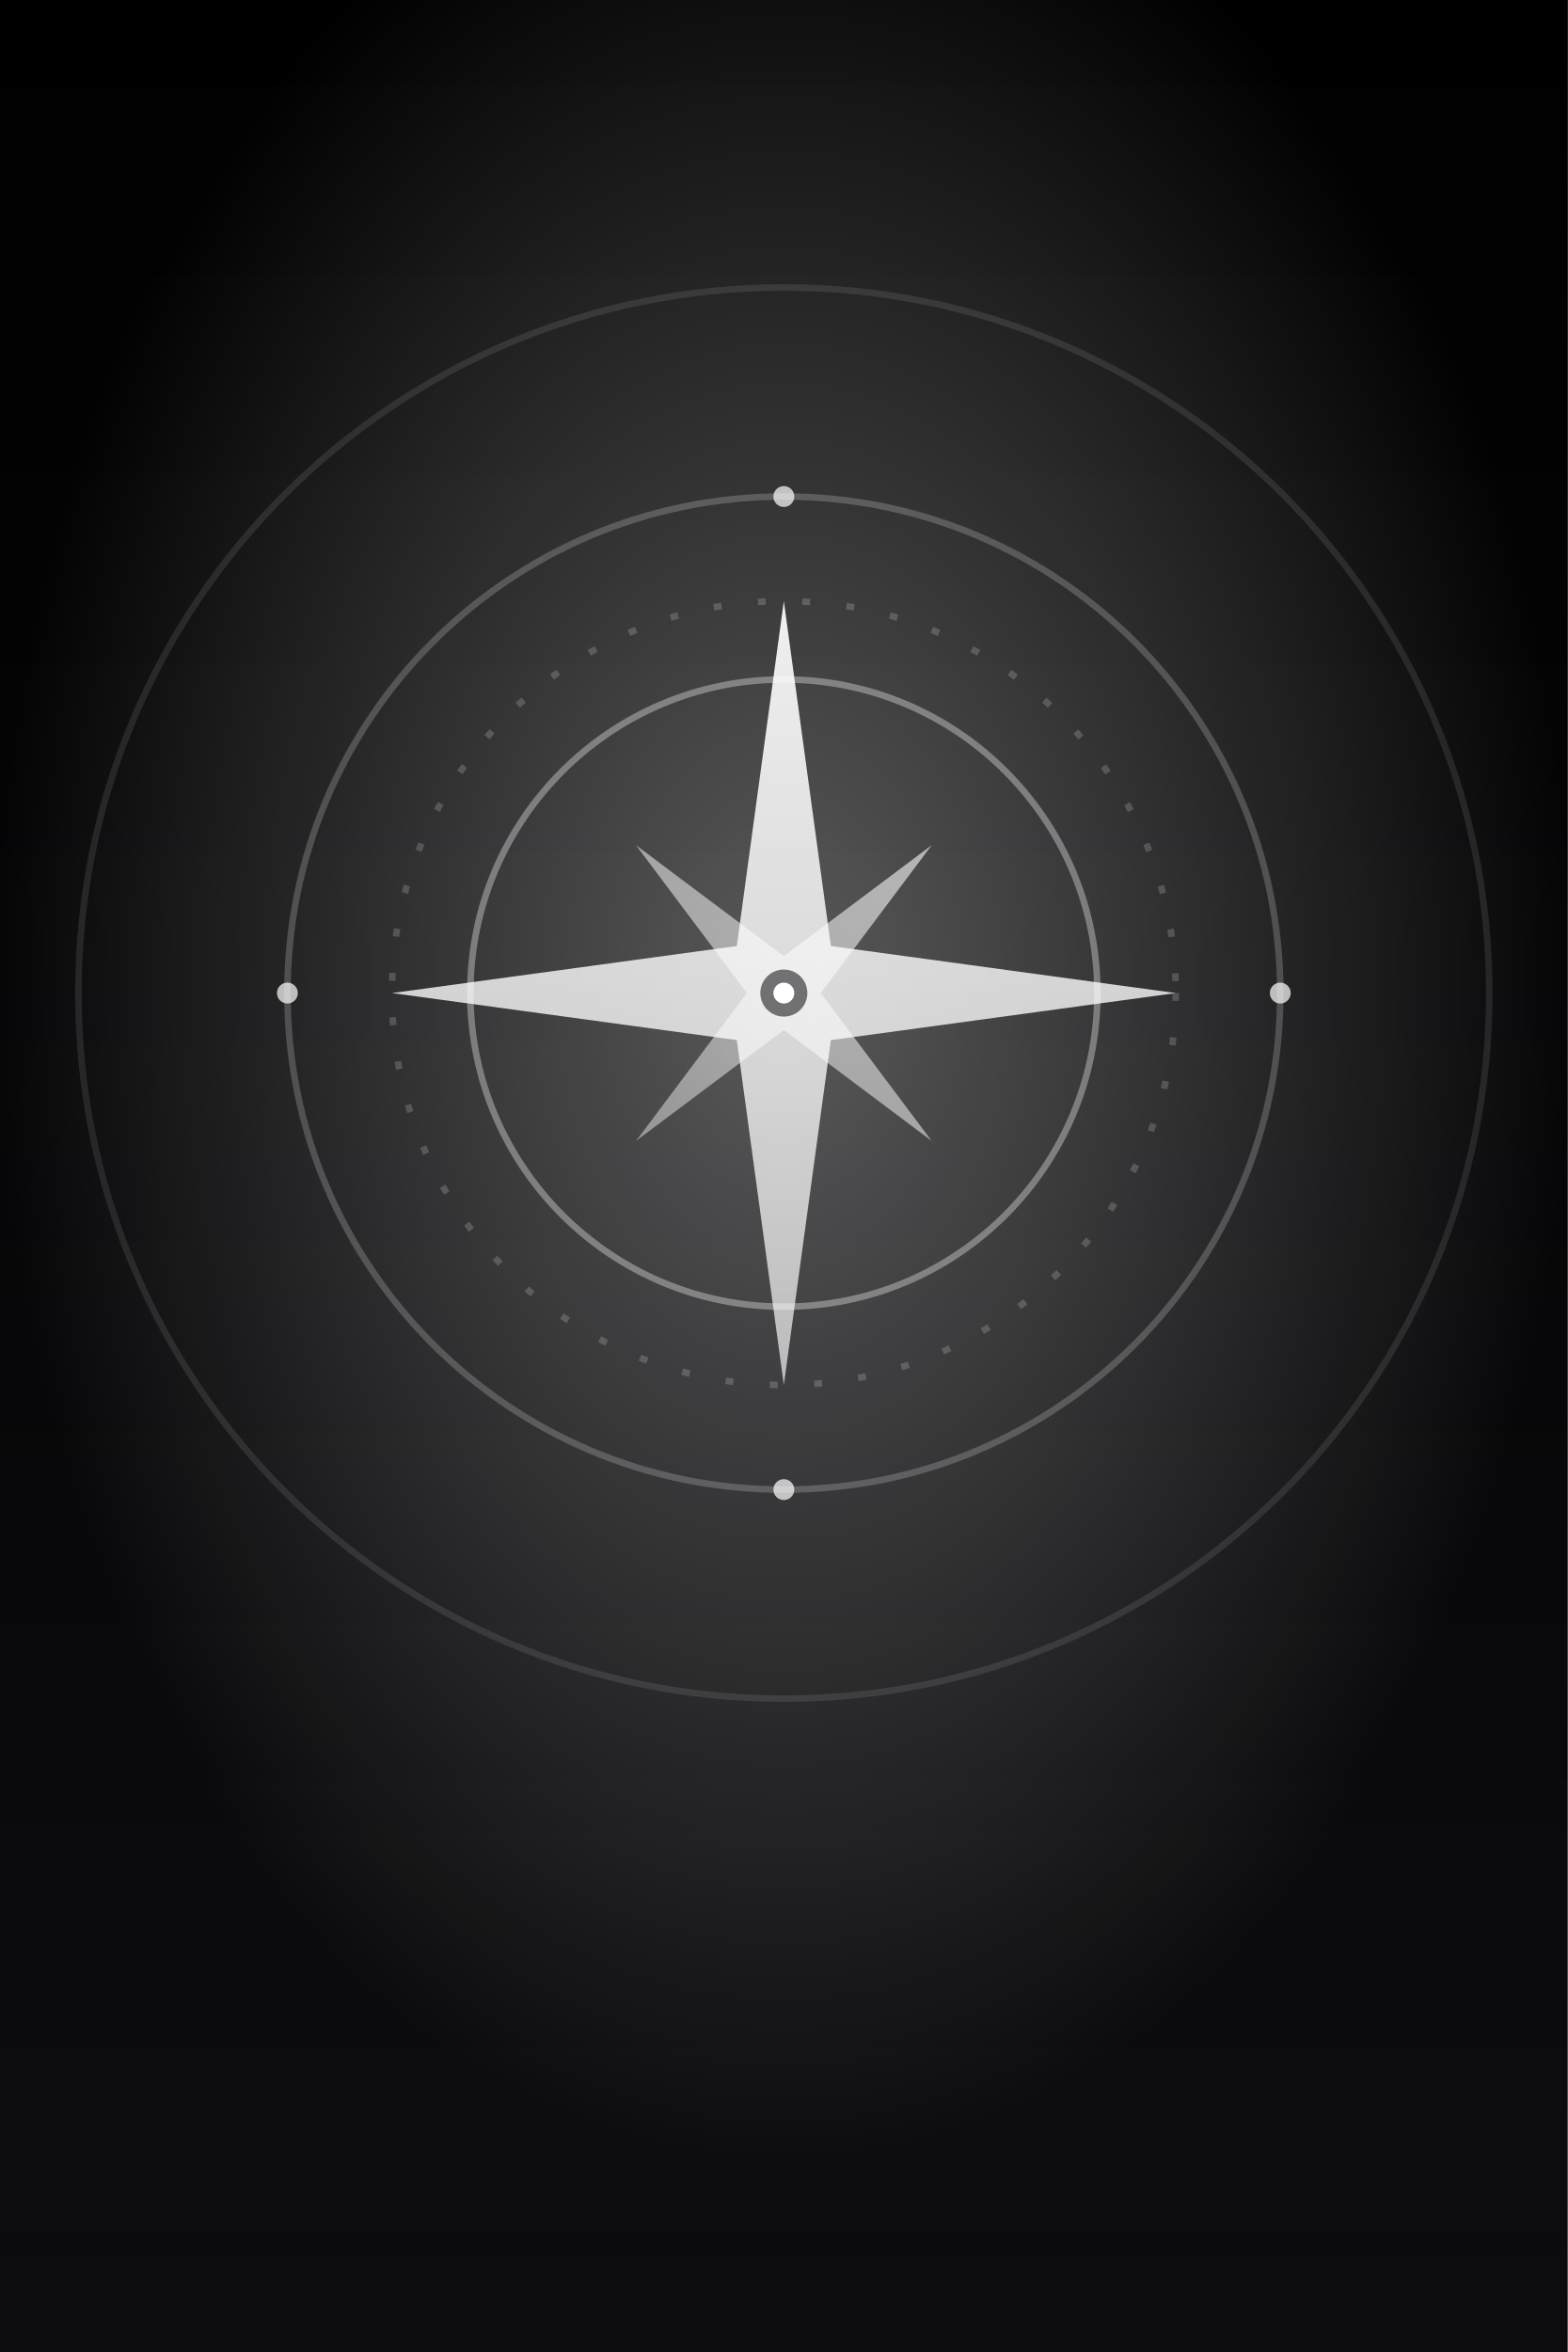
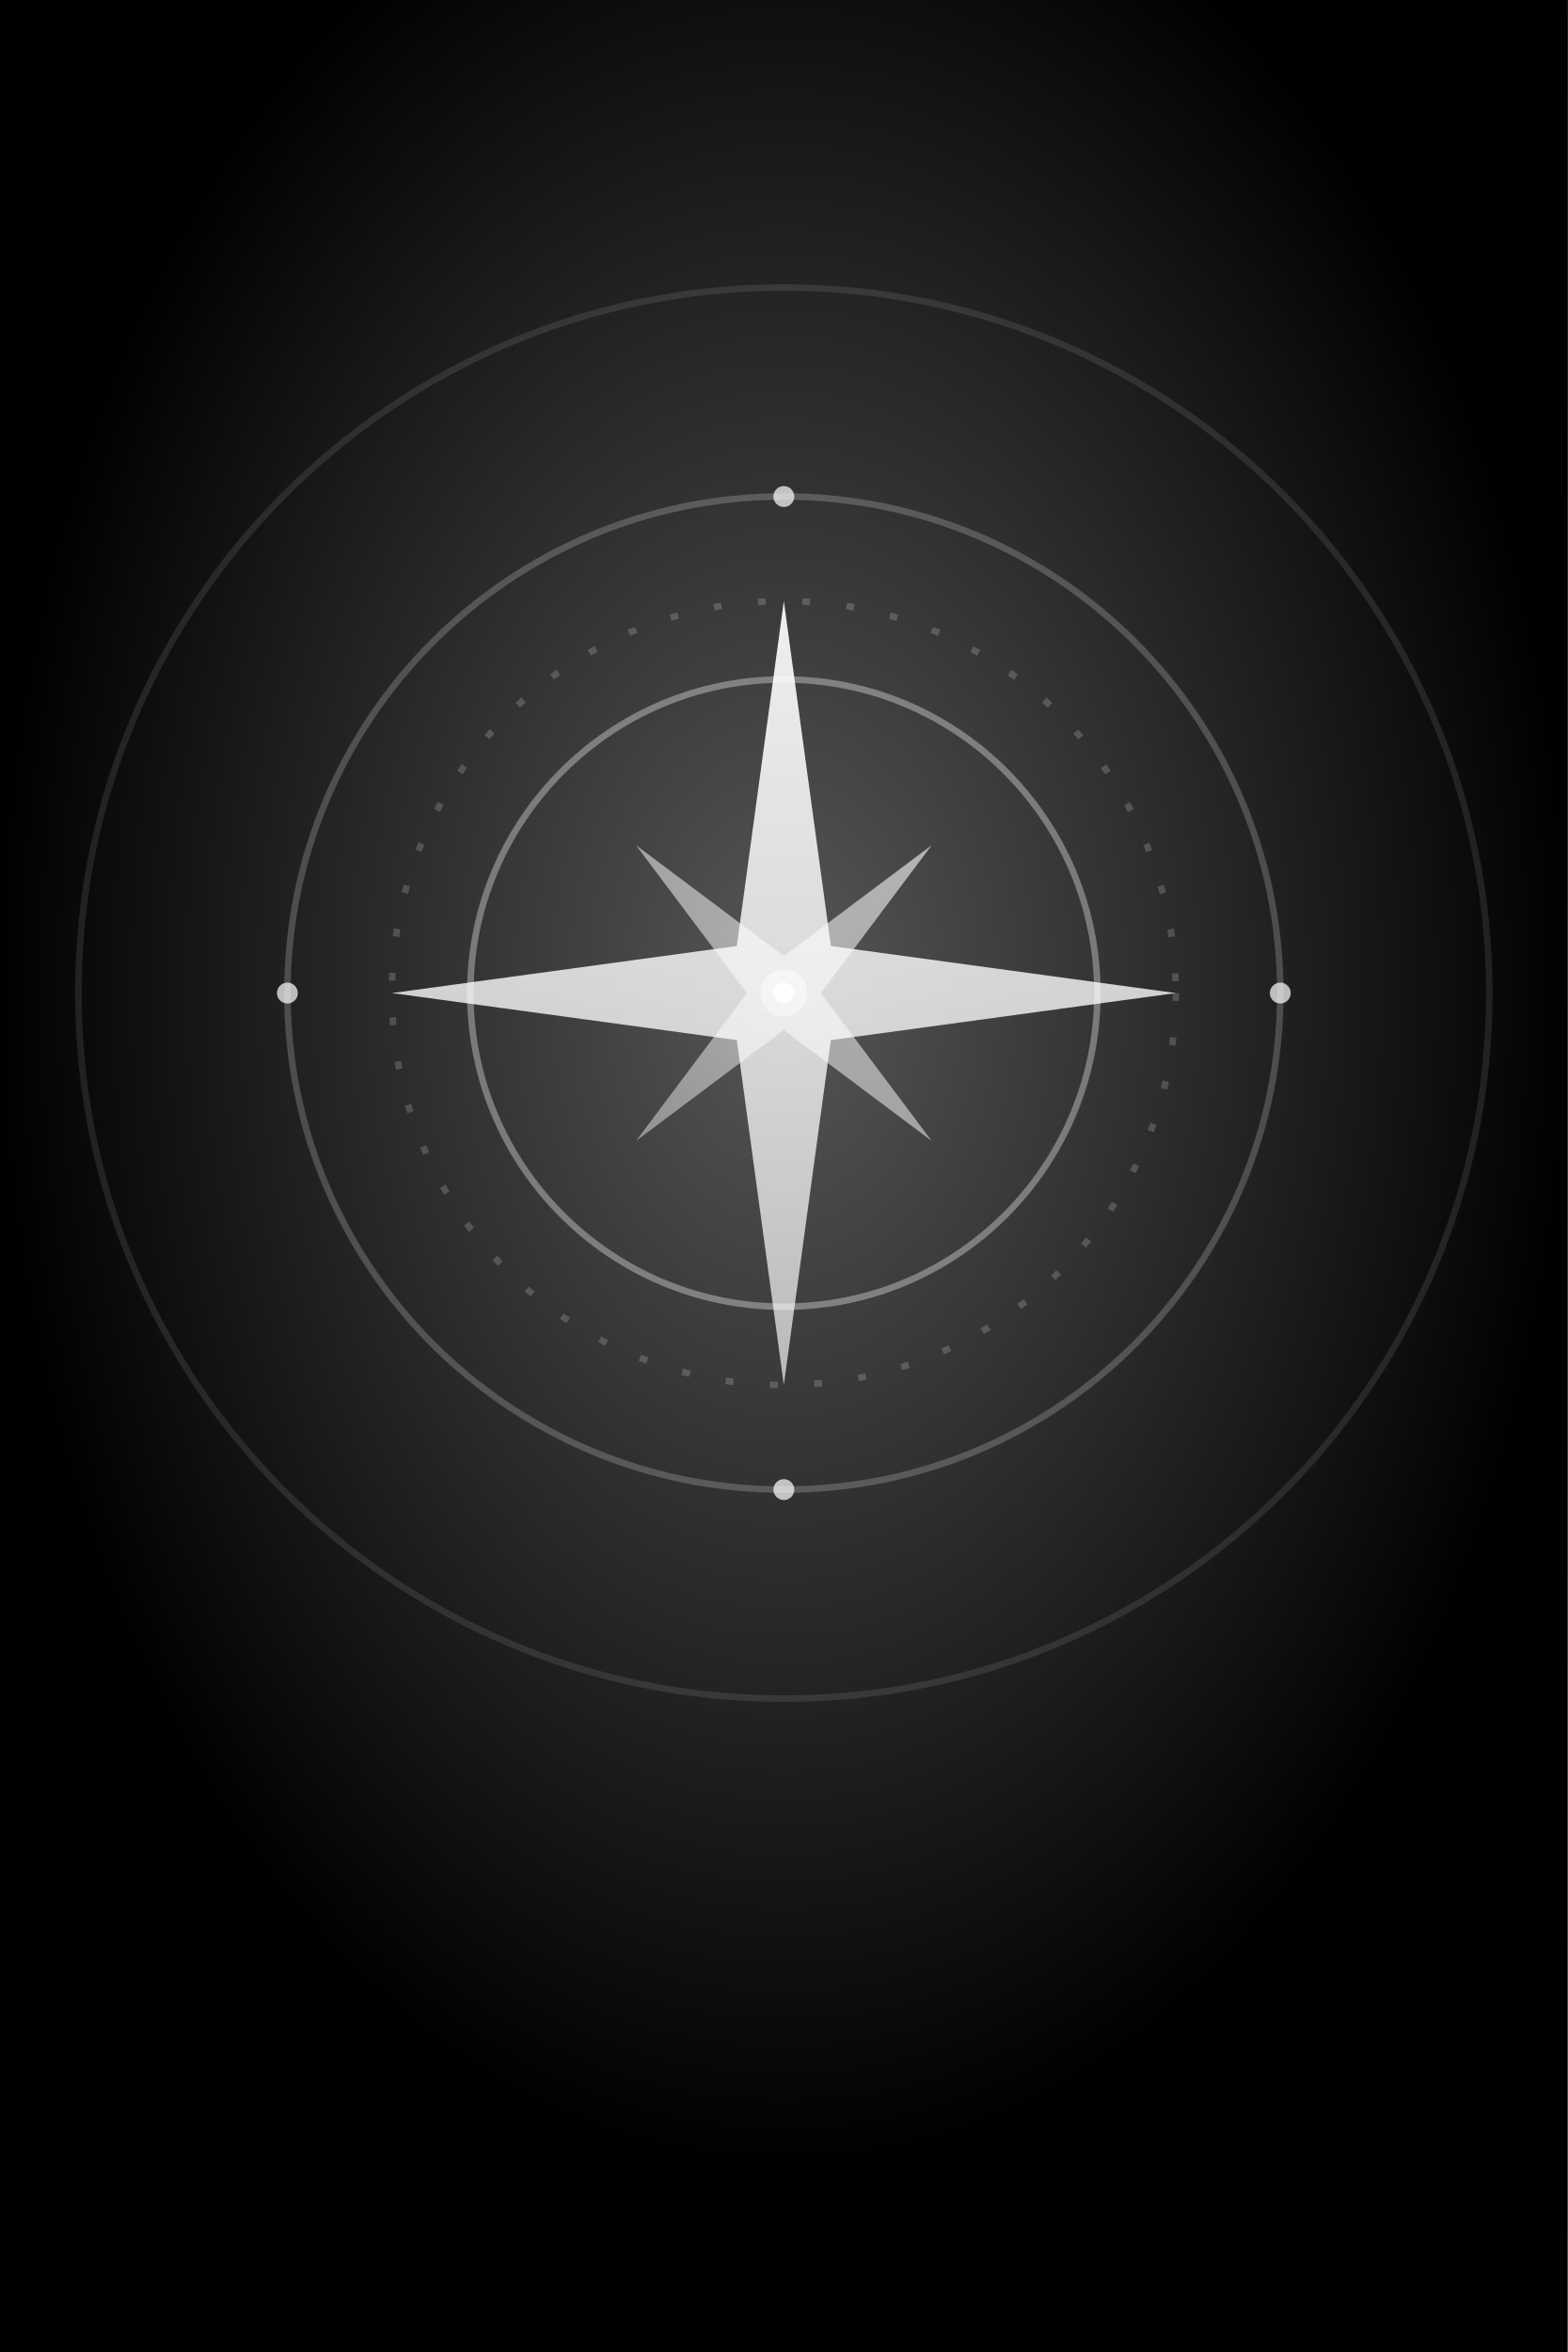
<svg xmlns="http://www.w3.org/2000/svg" viewBox="0 0 600 900">
  <defs>
    <linearGradient id="fade" x1="0" y1="0" x2="0" y2="1">
      <stop offset="0" stop-color="{{accent}}" />
      <stop offset="0.7" stop-color="{{accent}}" stop-opacity="0.28" />
-       <stop offset="1" stop-color="#0c0c0f" stop-opacity="0" />
+       <stop offset="1" stop-color="{{bg}}" stop-opacity="0" />
    </linearGradient>
+     <radialGradient id="ember" cx="0.15" cy="1" r="0.75">
+       <stop offset="0" stop-color="{{accent2}}" stop-opacity="0.55" />
+       <stop offset="1" stop-color="{{accent2}}" stop-opacity="0" />
+     </radialGradient>
    <radialGradient id="glow" cx="0.5" cy="0.42" r="0.5">
      <stop offset="0" stop-color="#ffffff" stop-opacity="0.34" />
      <stop offset="1" stop-color="#ffffff" stop-opacity="0" />
    </radialGradient>
    <linearGradient id="sigil" x1="0" y1="0" x2="0" y2="1">
      <stop offset="0" stop-color="#ffffff" />
      <stop offset="1" stop-color="#ffffff" stop-opacity="0.7" />
    </linearGradient>
  </defs>
-   <rect width="600" height="900" fill="#0c0c0f" />
+   <rect width="600" height="900" fill="{{bg}}" />
  <rect width="600" height="900" fill="url(#fade)" />
+   <rect width="600" height="900" fill="url(#ember)" />
  <rect width="600" height="900" fill="url(#glow)" />
  <g fill="none" stroke="#ffffff" stroke-width="2.5">
    <circle cx="300" cy="380" r="120" stroke-opacity="0.34" />
    <circle cx="300" cy="380" r="190" stroke-opacity="0.2" />
    <circle cx="300" cy="380" r="270" stroke-opacity="0.1" />
    <circle cx="300" cy="380" r="150" stroke-opacity="0.18" stroke-dasharray="3 14" />
  </g>
  <g transform="translate(300 380)" fill="url(#sigil)">
    <path d="M0 -150 L18 -18 L150 0 L18 18 L0 150 L-18 18 L-150 0 L-18 -18 Z" fill-opacity="0.92" />
    <path d="M0 -80 L10 -10 L80 0 L10 10 L0 80 L-10 10 L-80 0 L-10 -10 Z" transform="rotate(45)" fill-opacity="0.6" />
-     <circle r="9" fill="#0c0c0f" fill-opacity="0.55" />
-     <circle r="4" fill="#ffffff" />
+     <circle r="9" fill="{{bg}}" fill-opacity="0.55" />
+     <circle r="4" fill="{{accent3}}" />
  </g>
  <g fill="#ffffff">
    <circle cx="300" cy="190" r="4" fill-opacity="0.7" />
    <circle cx="300" cy="570" r="4" fill-opacity="0.7" />
    <circle cx="110" cy="380" r="4" fill-opacity="0.7" />
    <circle cx="490" cy="380" r="4" fill-opacity="0.7" />
  </g>
</svg>
